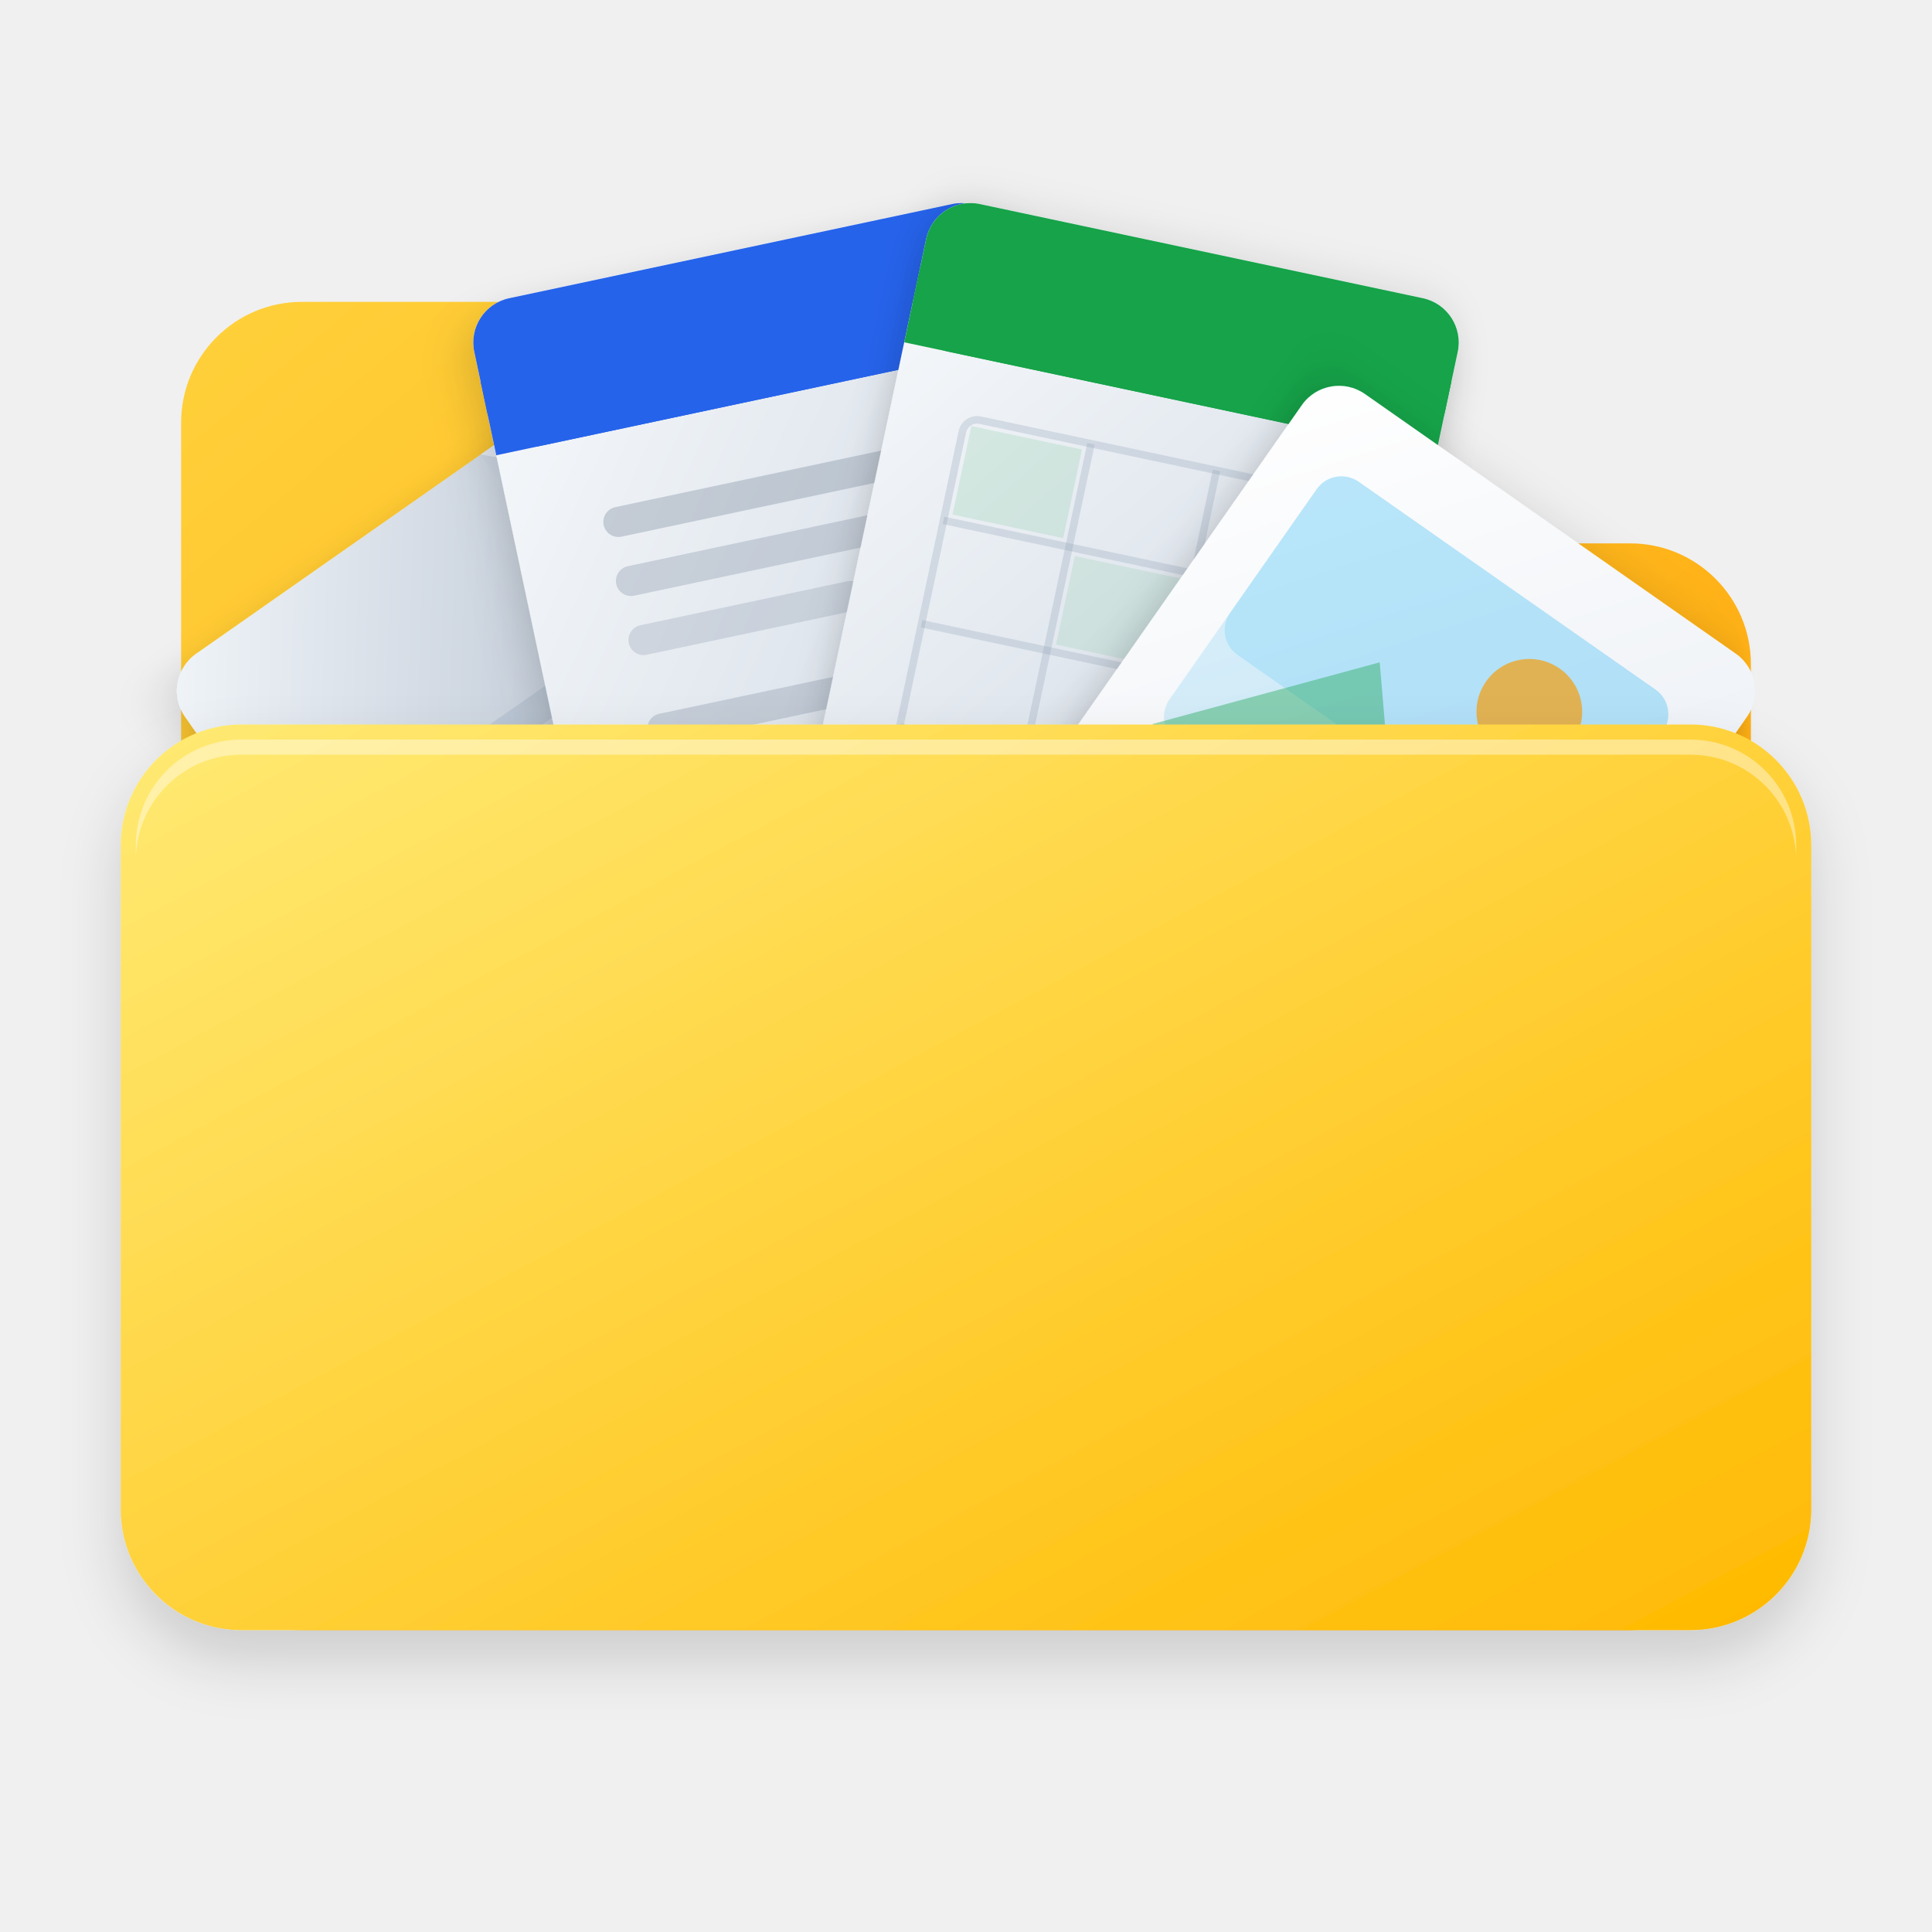
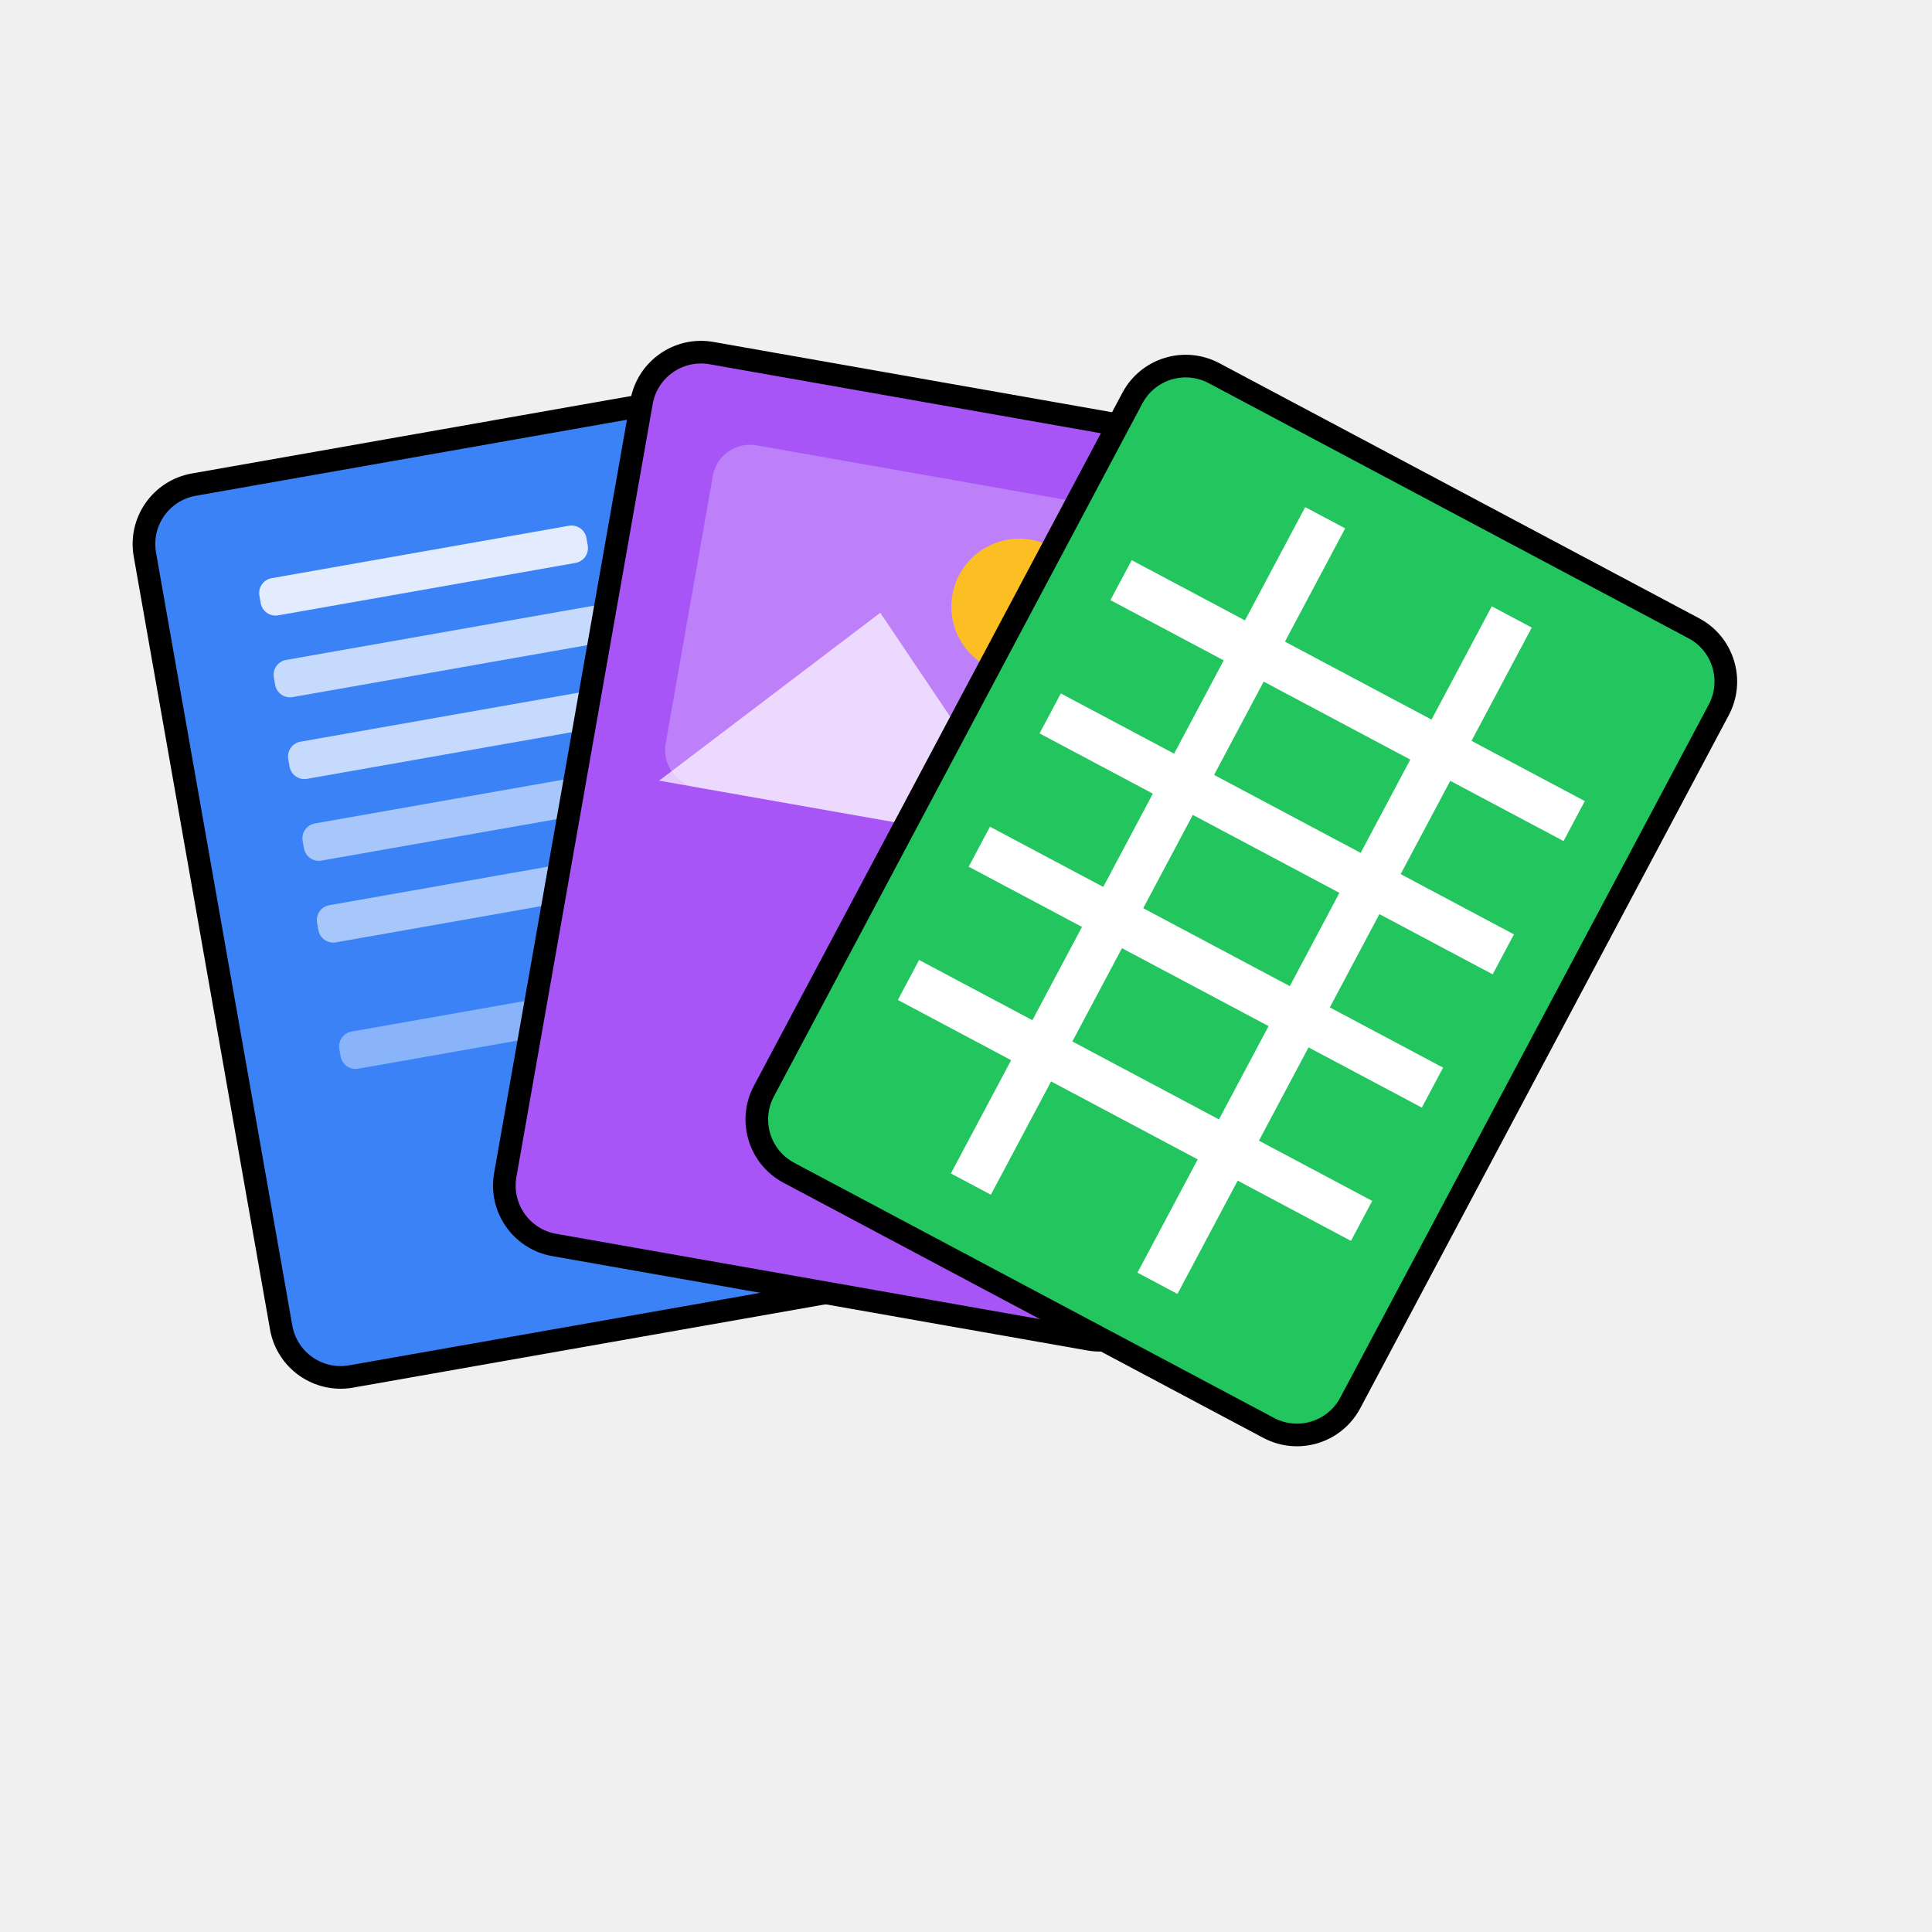
- <svg xmlns="http://www.w3.org/2000/svg" viewBox="0 0 256 256" width="100%" height="100%">
-   <defs>
-     <linearGradient id="folderBackGrad" x1="0%" y1="0%" x2="100%" y2="100%">
-       <stop offset="0%" stop-color="#FFD13B" />
-       <stop offset="100%" stop-color="#FF9E00" />
-     </linearGradient>
-     <linearGradient id="folderFrontGrad" x1="0%" y1="0%" x2="100%" y2="100%">
-       <stop offset="0%" stop-color="#FFEA74" />
-       <stop offset="100%" stop-color="#FFB900" />
-     </linearGradient>
-     <linearGradient id="fileGrad1" x1="0%" y1="0%" x2="100%" y2="100%">
-       <stop offset="0%" stop-color="#FFFFFF" />
-       <stop offset="100%" stop-color="#E2E8F0" />
-     </linearGradient>
-     <linearGradient id="fileGrad2" x1="0%" y1="0%" x2="100%" y2="100%">
-       <stop offset="0%" stop-color="#F8FAFC" />
-       <stop offset="100%" stop-color="#CBD5E1" />
-     </linearGradient>
-     <linearGradient id="fileGrad3" x1="0%" y1="0%" x2="100%" y2="100%">
-       <stop offset="0%" stop-color="#F1F5F9" />
-       <stop offset="100%" stop-color="#94A3B8" />
-     </linearGradient>
-     <filter id="shadow" x="-10%" y="-10%" width="120%" height="120%">
-       <feDropShadow dx="0" dy="4" stdDeviation="4" flood-color="#000000" flood-opacity="0.15" />
-     </filter>
-     <filter id="fileShadow" x="-20%" y="-20%" width="140%" height="140%">
-       <feDropShadow dx="0" dy="2" stdDeviation="3" flood-color="#000000" flood-opacity="0.2" />
-     </filter>
-   </defs>
-   <path d="M 24 56 C 24 47.163 31.163 40 40 40 L 96 40 C 102.5 40 108.2 43.8 110.8 49.8 L 120 72 L 216 72 C 224.837 72 232 79.163 232 88 L 232 200 C 232 208.837 224.837 216 216 216 L 40 216 C 31.163 216 24 208.837 24 200 L 24 56 Z" fill="url(#folderBackGrad)" />
-   <g transform="translate(128, 180)">
-     <g transform="rotate(-35) translate(-36, -135)" filter="url(#fileShadow)">
-       <rect x="0" y="0" width="72" height="96" rx="6" fill="url(#fileGrad3)" />
-       <path d="M 52 0 L 72 0 C 75.3 0 78 2.7 78 6 L 72 6 L 72 20 L 52 0 Z" fill="#E2E8F0" />
-       <path d="M 52 0 L 72 20 L 52 20 Z" fill="#CBD5E1" />
-       <rect x="10" y="58" width="52" height="22" rx="3" fill="#DC2626" />
-       <text x="36" y="74" font-family="Arial,sans-serif" font-size="14" font-weight="bold" fill="#FFFFFF" text-anchor="middle">PDF</text>
-       <rect x="12" y="30" width="36" height="4" rx="2" fill="#94A3B8" opacity="0.3" />
-       <rect x="12" y="40" width="48" height="4" rx="2" fill="#94A3B8" opacity="0.2" />
-       <rect x="12" y="50" width="28" height="4" rx="2" fill="#94A3B8" opacity="0.2" />
-     </g>
-     <g transform="rotate(-12) translate(-36, -150)" filter="url(#fileShadow)">
-       <rect x="0" y="0" width="72" height="96" rx="6" fill="url(#fileGrad2)" />
-       <rect x="0" y="0" width="72" height="20" rx="6" fill="#2563EB" />
-       <rect x="0" y="10" width="72" height="10" fill="#2563EB" />
-       <rect x="12" y="30" width="48" height="4" rx="2" fill="#64748B" opacity="0.3" />
-       <rect x="12" y="38" width="48" height="4" rx="2" fill="#64748B" opacity="0.25" />
-       <rect x="12" y="46" width="32" height="4" rx="2" fill="#64748B" opacity="0.2" />
-       <rect x="12" y="58" width="48" height="4" rx="2" fill="#64748B" opacity="0.25" />
-       <rect x="12" y="66" width="48" height="4" rx="2" fill="#64748B" opacity="0.2" />
-       <rect x="12" y="74" width="40" height="4" rx="2" fill="#64748B" opacity="0.2" />
-     </g>
-     <g transform="rotate(12) translate(-36, -150)" filter="url(#fileShadow)">
-       <rect x="0" y="0" width="72" height="96" rx="6" fill="url(#fileGrad2)" />
-       <rect x="0" y="0" width="72" height="20" rx="6" fill="#16A34A" />
-       <rect x="0" y="10" width="72" height="10" fill="#16A34A" />
-       <rect x="10" y="28" width="52" height="56" rx="2" fill="none" stroke="#94A3B8" stroke-width="1" opacity="0.3" />
-       <line x1="27" y1="28" x2="27" y2="84" stroke="#94A3B8" stroke-width="1" opacity="0.3" />
-       <line x1="44" y1="28" x2="44" y2="84" stroke="#94A3B8" stroke-width="1" opacity="0.3" />
-       <line x1="10" y1="42" x2="62" y2="42" stroke="#94A3B8" stroke-width="1" opacity="0.3" />
-       <line x1="10" y1="56" x2="62" y2="56" stroke="#94A3B8" stroke-width="1" opacity="0.3" />
-       <line x1="10" y1="70" x2="62" y2="70" stroke="#94A3B8" stroke-width="1" opacity="0.3" />
-       <rect x="11" y="29" width="15" height="12" fill="#16A34A" opacity="0.12" />
-       <rect x="28" y="43" width="15" height="12" fill="#16A34A" opacity="0.1" />
-       <rect x="45" y="57" width="16" height="12" fill="#16A34A" opacity="0.08" />
-     </g>
-     <g transform="rotate(35) translate(-36, -135)" filter="url(#fileShadow)">
-       <rect x="0" y="0" width="72" height="96" rx="6" fill="url(#fileGrad1)" />
-       <rect x="8" y="10" width="56" height="42" rx="4" fill="#0EA5E9" opacity="0.15" />
-       <rect x="8" y="10" width="56" height="28" rx="4" fill="#38BDF8" opacity="0.2" />
-       <circle cx="48" cy="22" r="7" fill="#F59E0B" opacity="0.7" />
-       <polygon points="8,52 28,28 48,52" fill="#16A34A" opacity="0.4" />
-       <polygon points="30,52 50,32 64,52" fill="#15803D" opacity="0.35" />
-       <rect x="10" y="62" width="52" height="22" rx="3" fill="#7C3AED" opacity="0.85" />
-       <text x="36" y="78" font-family="Arial,sans-serif" font-size="12" font-weight="bold" fill="#FFFFFF" text-anchor="middle">JPG</text>
-     </g>
+ <svg xmlns="http://www.w3.org/2000/svg" viewBox="0 0 256 256">
+   <g transform="translate(95,250) rotate(-10)">
+     <rect x="-44" y="-195" width="88" height="120" rx="8" fill="#3B82F6" stroke="#000" stroke-width="3" />
+     <rect x="-30" y="-181" width="44" height="5" rx="2" fill="#fff" opacity="0.85" />
+     <rect x="-30" y="-170" width="58" height="5" rx="2" fill="#fff" opacity="0.7" />
+     <rect x="-30" y="-159" width="50" height="5" rx="2" fill="#fff" opacity="0.7" />
+     <rect x="-30" y="-148" width="58" height="5" rx="2" fill="#fff" opacity="0.55" />
+     <rect x="-30" y="-137" width="36" height="5" rx="2" fill="#fff" opacity="0.55" />
+     <rect x="-30" y="-120" width="58" height="5" rx="2" fill="#fff" opacity="0.4" />
  </g>
-   <path d="M 16 112 C 16 103.163 23.163 96 32 96 L 224 96 C 232.837 96 240 103.163 240 112 L 240 200 C 240 208.837 232.837 216 224 216 L 32 216 C 23.163 216 16 208.837 16 200 L 16 112 Z" fill="url(#folderFrontGrad)" filter="url(#shadow)" />
-   <path d="M 18 112 C 18 104.268 24.268 98 32 98 L 224 98 C 231.732 98 238 104.268 238 112 L 238 114 C 238 106.268 231.732 100 224 100 L 32 100 C 24.268 100 18 106.268 18 114 L 18 112 Z" fill="#FFFFFF" opacity="0.4" />
+   <g transform="translate(95,250) rotate(10)">
+     <rect x="-44" y="-200" width="88" height="120" rx="8" fill="#A855F7" stroke="#000" stroke-width="3" />
+     <rect x="-33" y="-189" width="66" height="46" rx="5" fill="#fff" opacity="0.25" />
+     <circle cx="10" cy="-174" r="9" fill="#FBBF24" />
+     <polygon points="-33,-143 -8,-170 18,-143" fill="#fff" opacity="0.7" />
+     <polygon points="2,-143 22,-163 33,-143" fill="#fff" opacity="0.5" />
+   </g>
+   <g transform="translate(95,250) rotate(28)">
+     <rect x="-44" y="-208" width="88" height="120" rx="8" fill="#22C55E" stroke="#000" stroke-width="3" />
+     <line x1="-14" y1="-198" x2="-14" y2="-98" stroke="#fff" stroke-width="6" opacity="1" />
+     <line x1="14" y1="-198" x2="14" y2="-98" stroke="#fff" stroke-width="6" opacity="1" />
+     <line x1="-34" y1="-178" x2="34" y2="-178" stroke="#fff" stroke-width="6" opacity="1" />
+     <line x1="-34" y1="-158" x2="34" y2="-158" stroke="#fff" stroke-width="6" opacity="1" />
+     <line x1="-34" y1="-138" x2="34" y2="-138" stroke="#fff" stroke-width="6" opacity="1" />
+     <line x1="-34" y1="-118" x2="34" y2="-118" stroke="#fff" stroke-width="6" opacity="1" />
+   </g>
</svg>
